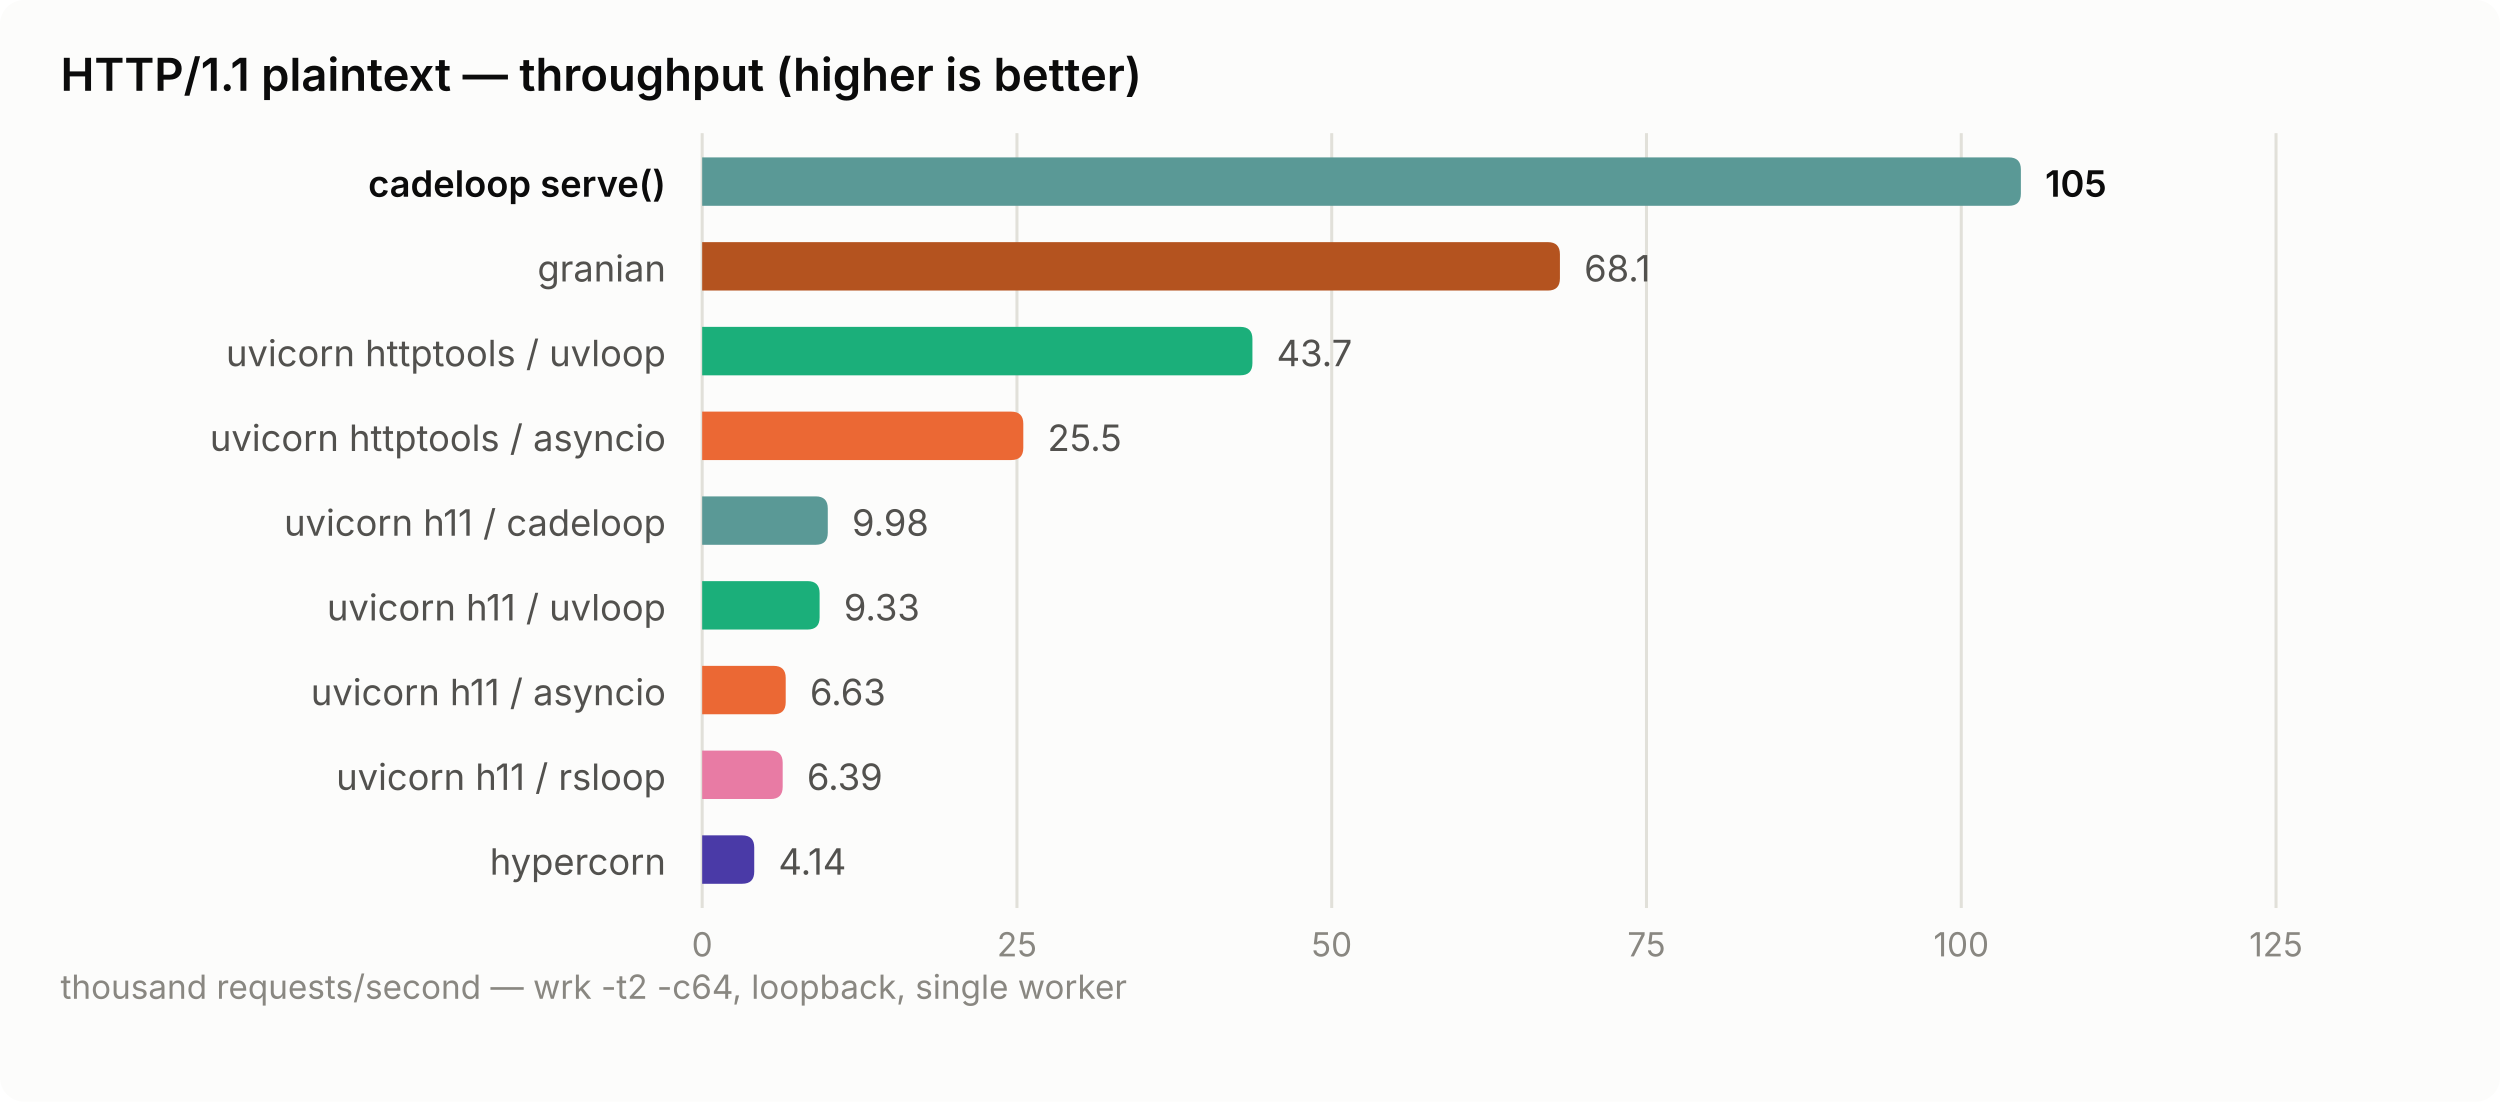
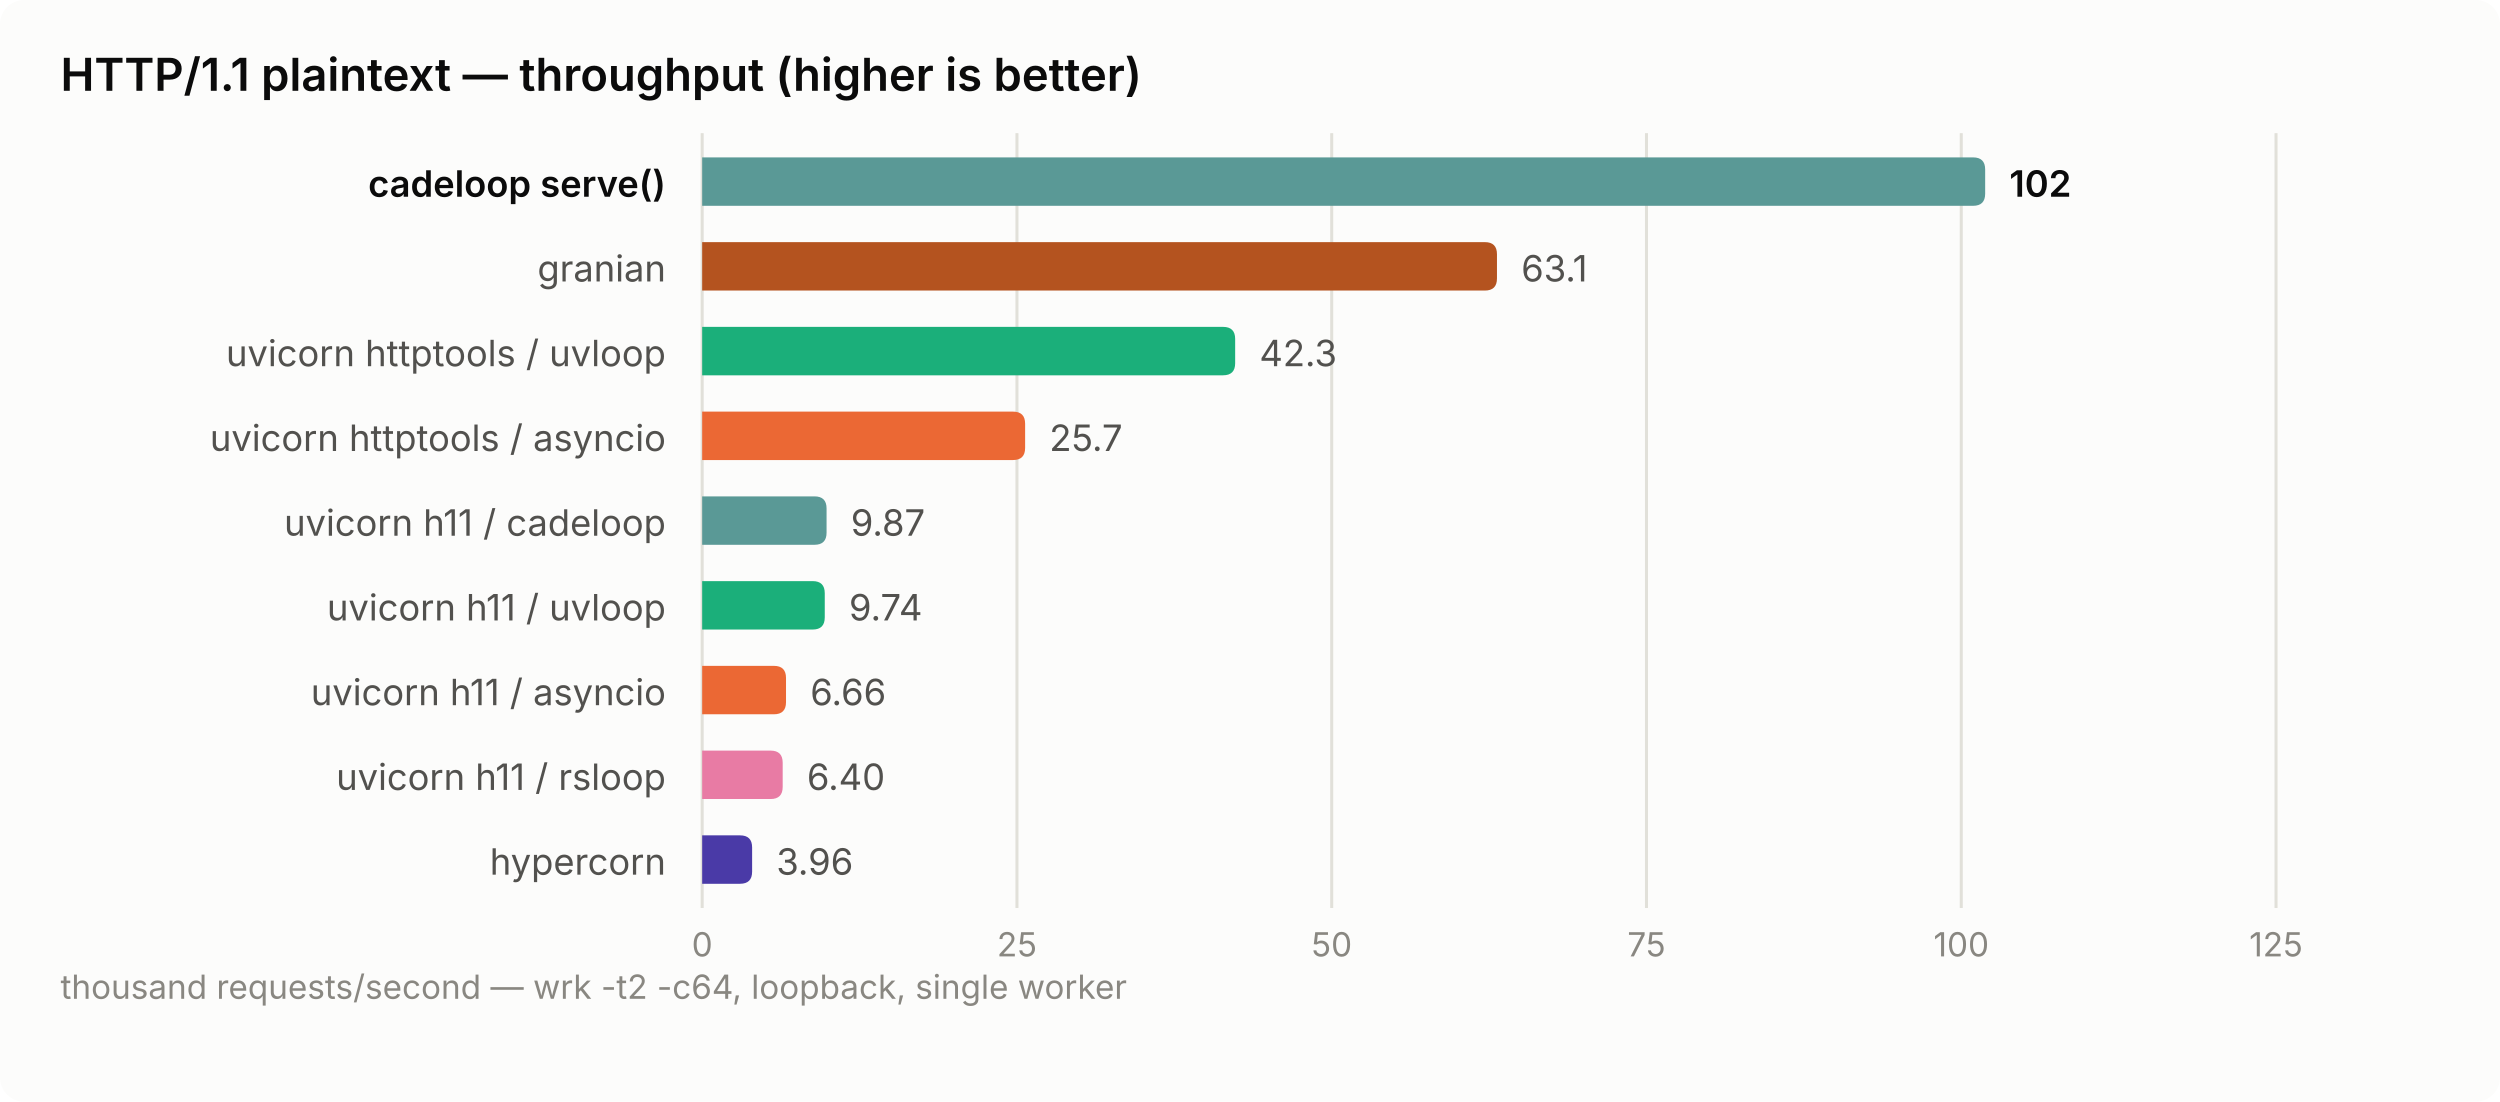
<svg xmlns="http://www.w3.org/2000/svg" viewBox="0 0 826 364" width="826" height="364" font-family="system-ui, -apple-system, 'Segoe UI', sans-serif">
  <rect width="826" height="364" fill="#fcfcfb" rx="8" />
  <text x="20" y="30" font-size="15" font-weight="600" fill="#0b0b0b">HTTP/1.1 plaintext — throughput (higher is better)</text>
  <line x1="232.0" y1="44" x2="232.0" y2="300" stroke="#e1e0d9" stroke-width="1" />
  <text x="232.0" y="316" font-size="11" fill="#898781" text-anchor="middle">0</text>
  <line x1="336.0" y1="44" x2="336.0" y2="300" stroke="#e1e0d9" stroke-width="1" />
  <text x="336.0" y="316" font-size="11" fill="#898781" text-anchor="middle">25</text>
  <line x1="440.0" y1="44" x2="440.0" y2="300" stroke="#e1e0d9" stroke-width="1" />
  <text x="440.0" y="316" font-size="11" fill="#898781" text-anchor="middle">50</text>
  <line x1="544.0" y1="44" x2="544.0" y2="300" stroke="#e1e0d9" stroke-width="1" />
  <text x="544.0" y="316" font-size="11" fill="#898781" text-anchor="middle">75</text>
  <line x1="648.0" y1="44" x2="648.0" y2="300" stroke="#e1e0d9" stroke-width="1" />
  <text x="648.0" y="316" font-size="11" fill="#898781" text-anchor="middle">100</text>
  <line x1="752.0" y1="44" x2="752.0" y2="300" stroke="#e1e0d9" stroke-width="1" />
  <text x="752.0" y="316" font-size="11" fill="#898781" text-anchor="middle">125</text>
  <text x="220" y="65" font-size="12" font-weight="600" fill="#0b0b0b" text-anchor="end">cadeloop serve()</text>
-   <path d="M232.0,52.0 h431.7 q4.0,0 4.0,4.0 v8.0 q0,4.0 -4.0,4.0 h-431.7 z" fill="#5a9996" />
+   <path d="M232.0,52.0 h419.9 q4.0,0 4.0,4.0 v8.0 q0,4.0 -4.0,4.0 h-419.9 z" fill="#5a9996" />
  <rect x="232.0" y="51.0" width="0" height="0" fill="#fcfcfb" />
-   <text x="675.7" y="65" font-size="12" font-weight="600" fill="#0b0b0b">105</text>
+   <text x="663.9" y="65" font-size="12" font-weight="600" fill="#0b0b0b">102</text>
  <text x="220" y="93" font-size="12" font-weight="400" fill="#52514e" text-anchor="end">granian</text>
-   <path d="M232.0,80.0 h279.4 q4.0,0 4.0,4.0 v8.0 q0,4.0 -4.0,4.0 h-279.4 z" fill="#b4531f" />
+   <path d="M232.0,80.0 h258.6 q4.0,0 4.0,4.0 v8.0 q0,4.0 -4.0,4.0 h-258.6 z" fill="#b4531f" />
  <rect x="232.0" y="79.0" width="0" height="0" fill="#fcfcfb" />
-   <text x="523.4" y="93" font-size="12" font-weight="400" fill="#52514e">68.1</text>
+   <text x="502.6" y="93" font-size="12" font-weight="400" fill="#52514e">63.1</text>
  <text x="220" y="121" font-size="12" font-weight="400" fill="#52514e" text-anchor="end">uvicorn httptools / uvloop</text>
-   <path d="M232.0,108.0 h177.8 q4.0,0 4.0,4.0 v8.0 q0,4.0 -4.0,4.0 h-177.8 z" fill="#1baf7a" />
+   <path d="M232.0,108.0 h172.1 q4.0,0 4.0,4.0 v8.0 q0,4.0 -4.0,4.0 h-172.1 z" fill="#1baf7a" />
  <rect x="232.0" y="107.0" width="0" height="0" fill="#fcfcfb" />
-   <text x="421.8" y="121" font-size="12" font-weight="400" fill="#52514e">43.7</text>
+   <text x="416.1" y="121" font-size="12" font-weight="400" fill="#52514e">42.3</text>
  <text x="220" y="149" font-size="12" font-weight="400" fill="#52514e" text-anchor="end">uvicorn httptools / asyncio</text>
-   <path d="M232.0,136.0 h102.1 q4.0,0 4.0,4.0 v8.0 q0,4.0 -4.0,4.0 h-102.1 z" fill="#eb6834" />
+   <path d="M232.0,136.0 h102.7 q4.0,0 4.0,4.0 v8.0 q0,4.0 -4.0,4.0 h-102.7 z" fill="#eb6834" />
  <rect x="232.0" y="135.0" width="0" height="0" fill="#fcfcfb" />
-   <text x="346.1" y="149" font-size="12" font-weight="400" fill="#52514e">25.5</text>
+   <text x="346.7" y="149" font-size="12" font-weight="400" fill="#52514e">25.7</text>
  <text x="220" y="177" font-size="12" font-weight="400" fill="#52514e" text-anchor="end">uvicorn h11 / cadeloop</text>
-   <path d="M232.0,164.0 h37.5 q4.0,0 4.0,4.0 v8.0 q0,4.0 -4.0,4.0 h-37.5 z" fill="#5a9996" />
+   <path d="M232.0,164.0 h37.1 q4.0,0 4.0,4.0 v8.0 q0,4.0 -4.0,4.0 h-37.1 z" fill="#5a9996" />
  <rect x="232.0" y="163.0" width="0" height="0" fill="#fcfcfb" />
-   <text x="281.5" y="177" font-size="12" font-weight="400" fill="#52514e">9.98</text>
+   <text x="281.1" y="177" font-size="12" font-weight="400" fill="#52514e">9.87</text>
  <text x="220" y="205" font-size="12" font-weight="400" fill="#52514e" text-anchor="end">uvicorn h11 / uvloop</text>
-   <path d="M232.0,192.0 h34.8 q4.0,0 4.0,4.0 v8.0 q0,4.0 -4.0,4.0 h-34.8 z" fill="#1baf7a" />
+   <path d="M232.0,192.0 h36.5 q4.0,0 4.0,4.0 v8.0 q0,4.0 -4.0,4.0 h-36.5 z" fill="#1baf7a" />
  <rect x="232.0" y="191.0" width="0" height="0" fill="#fcfcfb" />
-   <text x="278.8" y="205" font-size="12" font-weight="400" fill="#52514e">9.33</text>
+   <text x="280.5" y="205" font-size="12" font-weight="400" fill="#52514e">9.74</text>
  <text x="220" y="233" font-size="12" font-weight="400" fill="#52514e" text-anchor="end">uvicorn h11 / asyncio</text>
-   <path d="M232.0,220.0 h23.6 q4.0,0 4.0,4.0 v8.0 q0,4.0 -4.0,4.0 h-23.6 z" fill="#eb6834" />
+   <path d="M232.0,220.0 h23.7 q4.0,0 4.0,4.0 v8.0 q0,4.0 -4.0,4.0 h-23.7 z" fill="#eb6834" />
  <rect x="232.0" y="219.0" width="0" height="0" fill="#fcfcfb" />
-   <text x="267.6" y="233" font-size="12" font-weight="400" fill="#52514e">6.63</text>
+   <text x="267.7" y="233" font-size="12" font-weight="400" fill="#52514e">6.66</text>
  <text x="220" y="261" font-size="12" font-weight="400" fill="#52514e" text-anchor="end">uvicorn h11 / rsloop</text>
  <path d="M232.0,248.0 h22.6 q4.0,0 4.0,4.0 v8.0 q0,4.0 -4.0,4.0 h-22.6 z" fill="#e87ba4" />
  <rect x="232.0" y="247.0" width="0" height="0" fill="#fcfcfb" />
-   <text x="266.6" y="261" font-size="12" font-weight="400" fill="#52514e">6.39</text>
+   <text x="266.6" y="261" font-size="12" font-weight="400" fill="#52514e">6.40</text>
  <text x="220" y="289" font-size="12" font-weight="400" fill="#52514e" text-anchor="end">hypercorn</text>
-   <path d="M232.0,276.0 h13.2 q4.0,0 4.0,4.0 v8.0 q0,4.0 -4.0,4.0 h-13.2 z" fill="#4a3aa7" />
+   <path d="M232.0,276.0 h12.5 q4.0,0 4.0,4.0 v8.0 q0,4.0 -4.0,4.0 h-12.5 z" fill="#4a3aa7" />
  <rect x="232.0" y="275.0" width="0" height="0" fill="#fcfcfb" />
-   <text x="257.2" y="289" font-size="12" font-weight="400" fill="#52514e">4.14</text>
+   <text x="256.5" y="289" font-size="12" font-weight="400" fill="#52514e">3.96</text>
  <text x="20" y="330" font-size="11" fill="#898781">thousand requests/second — wrk -t2 -c64, loopback, single worker</text>
</svg>
